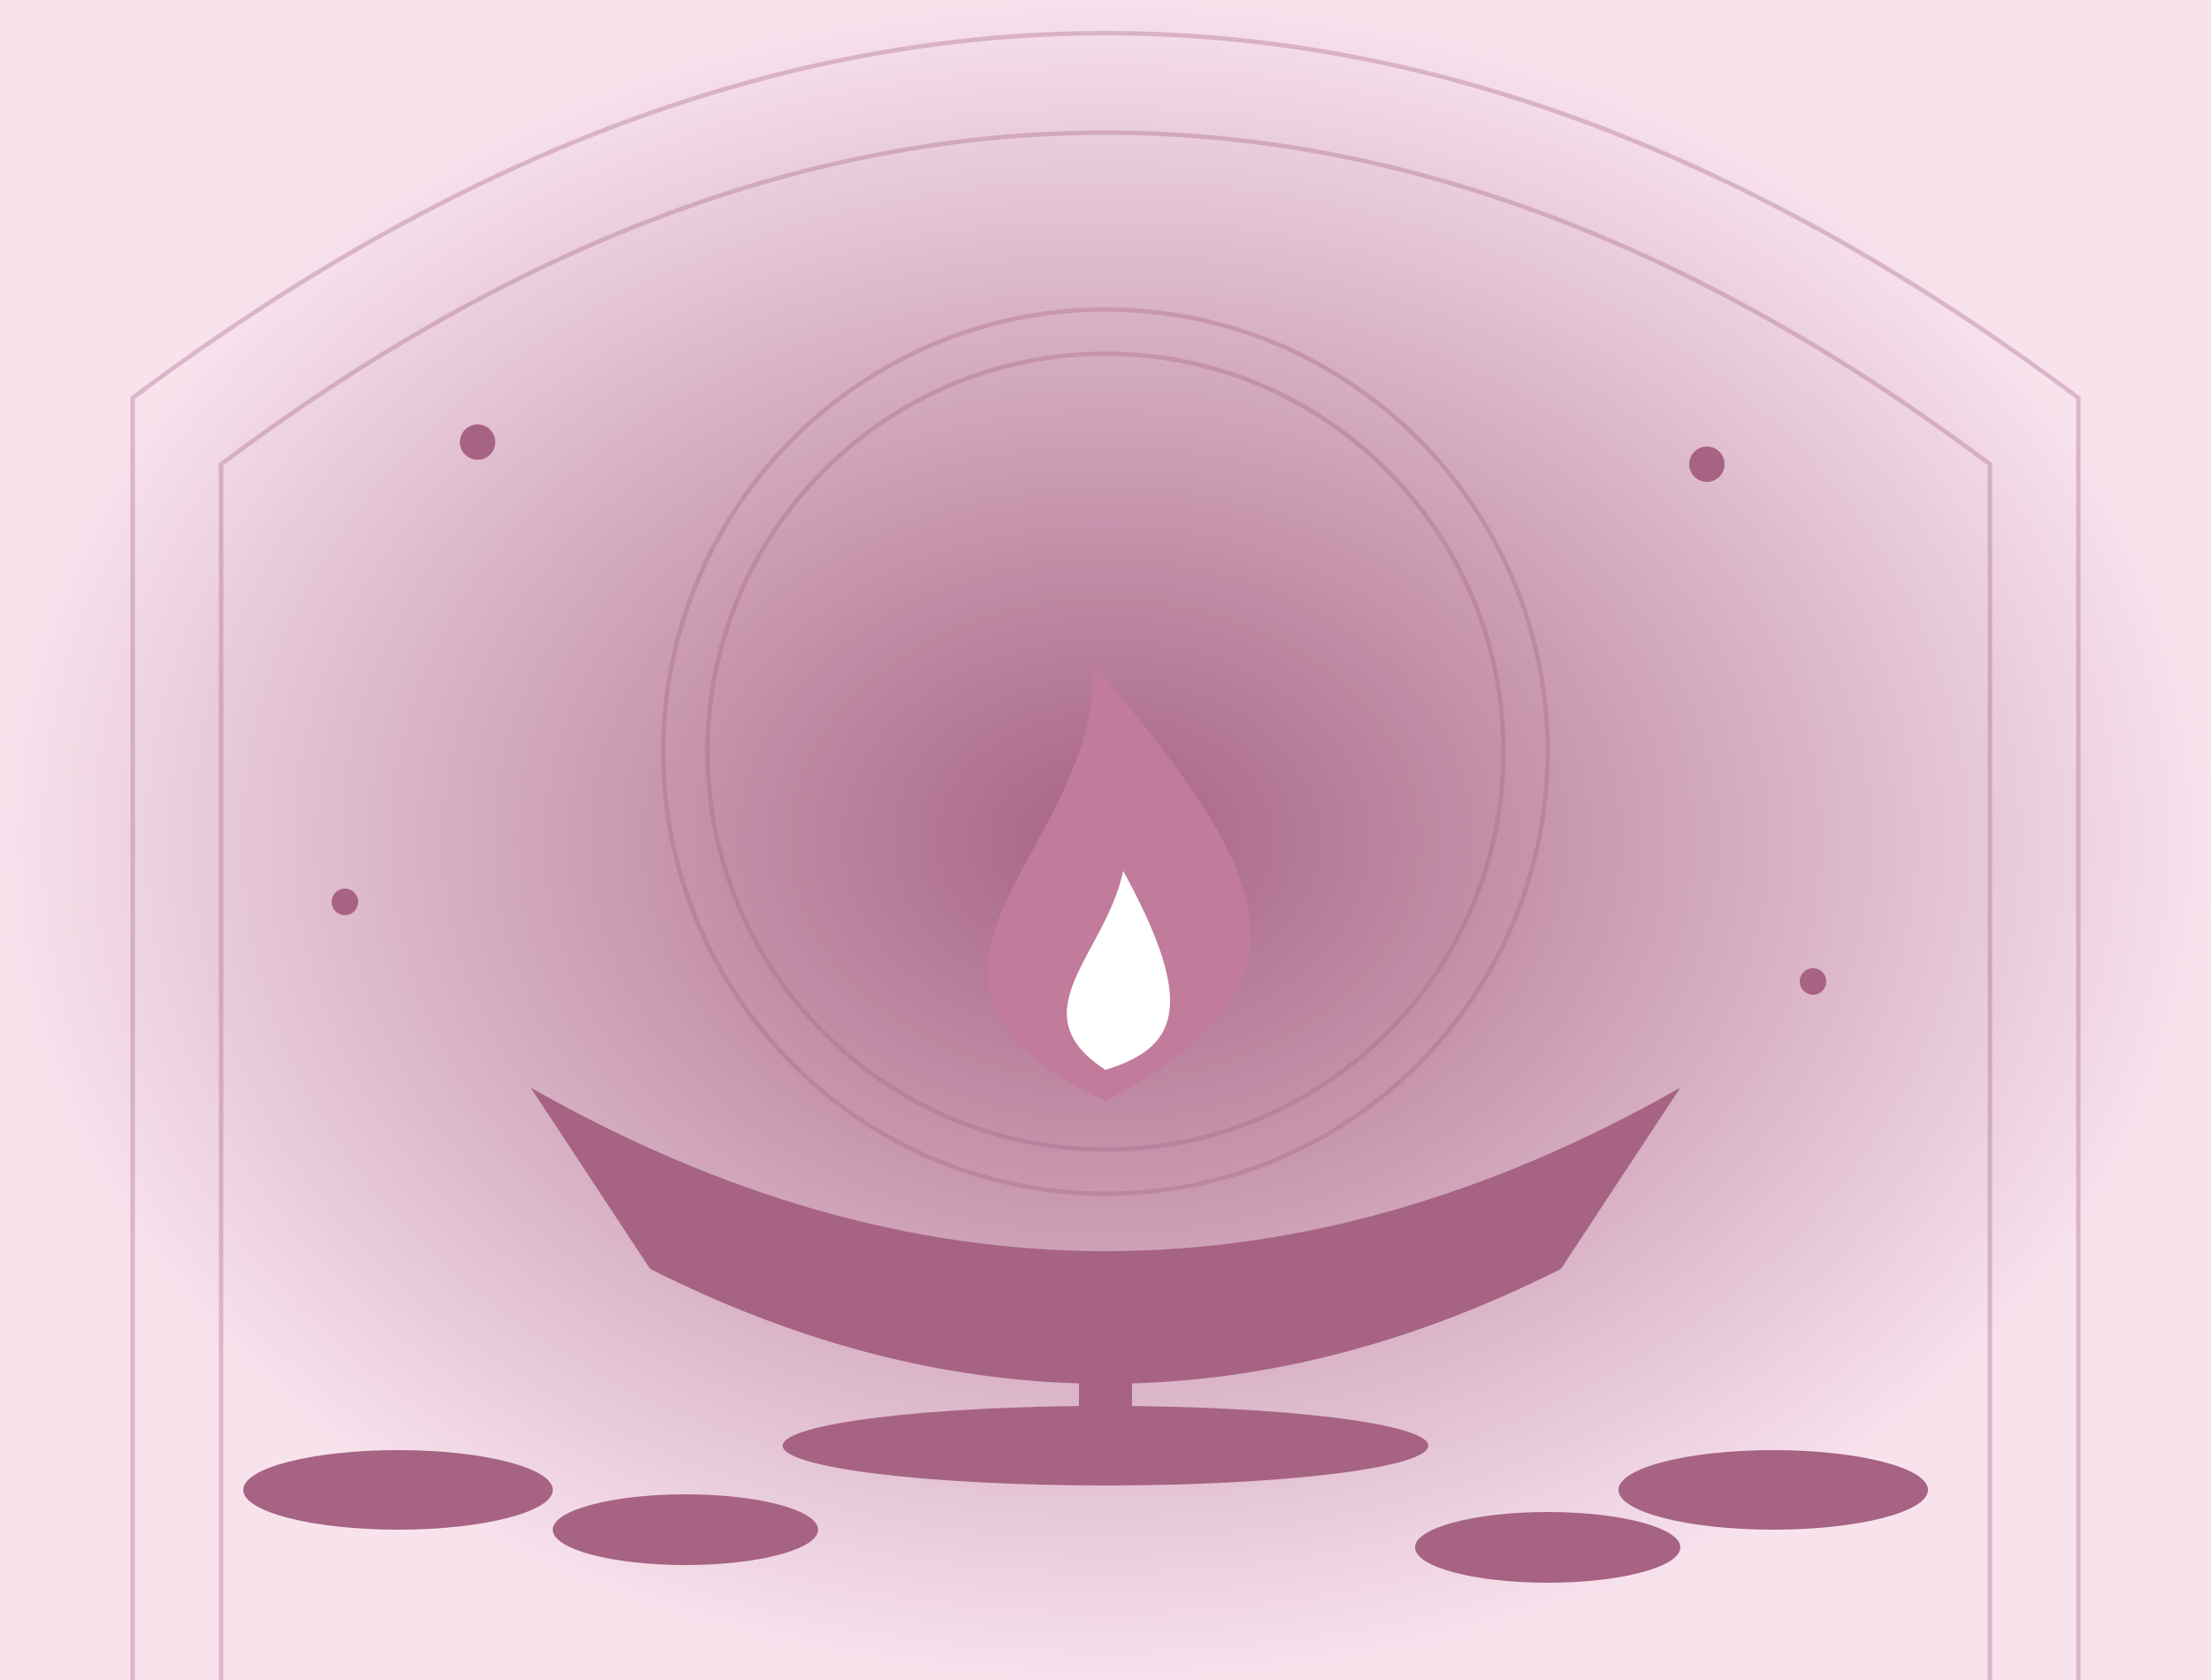
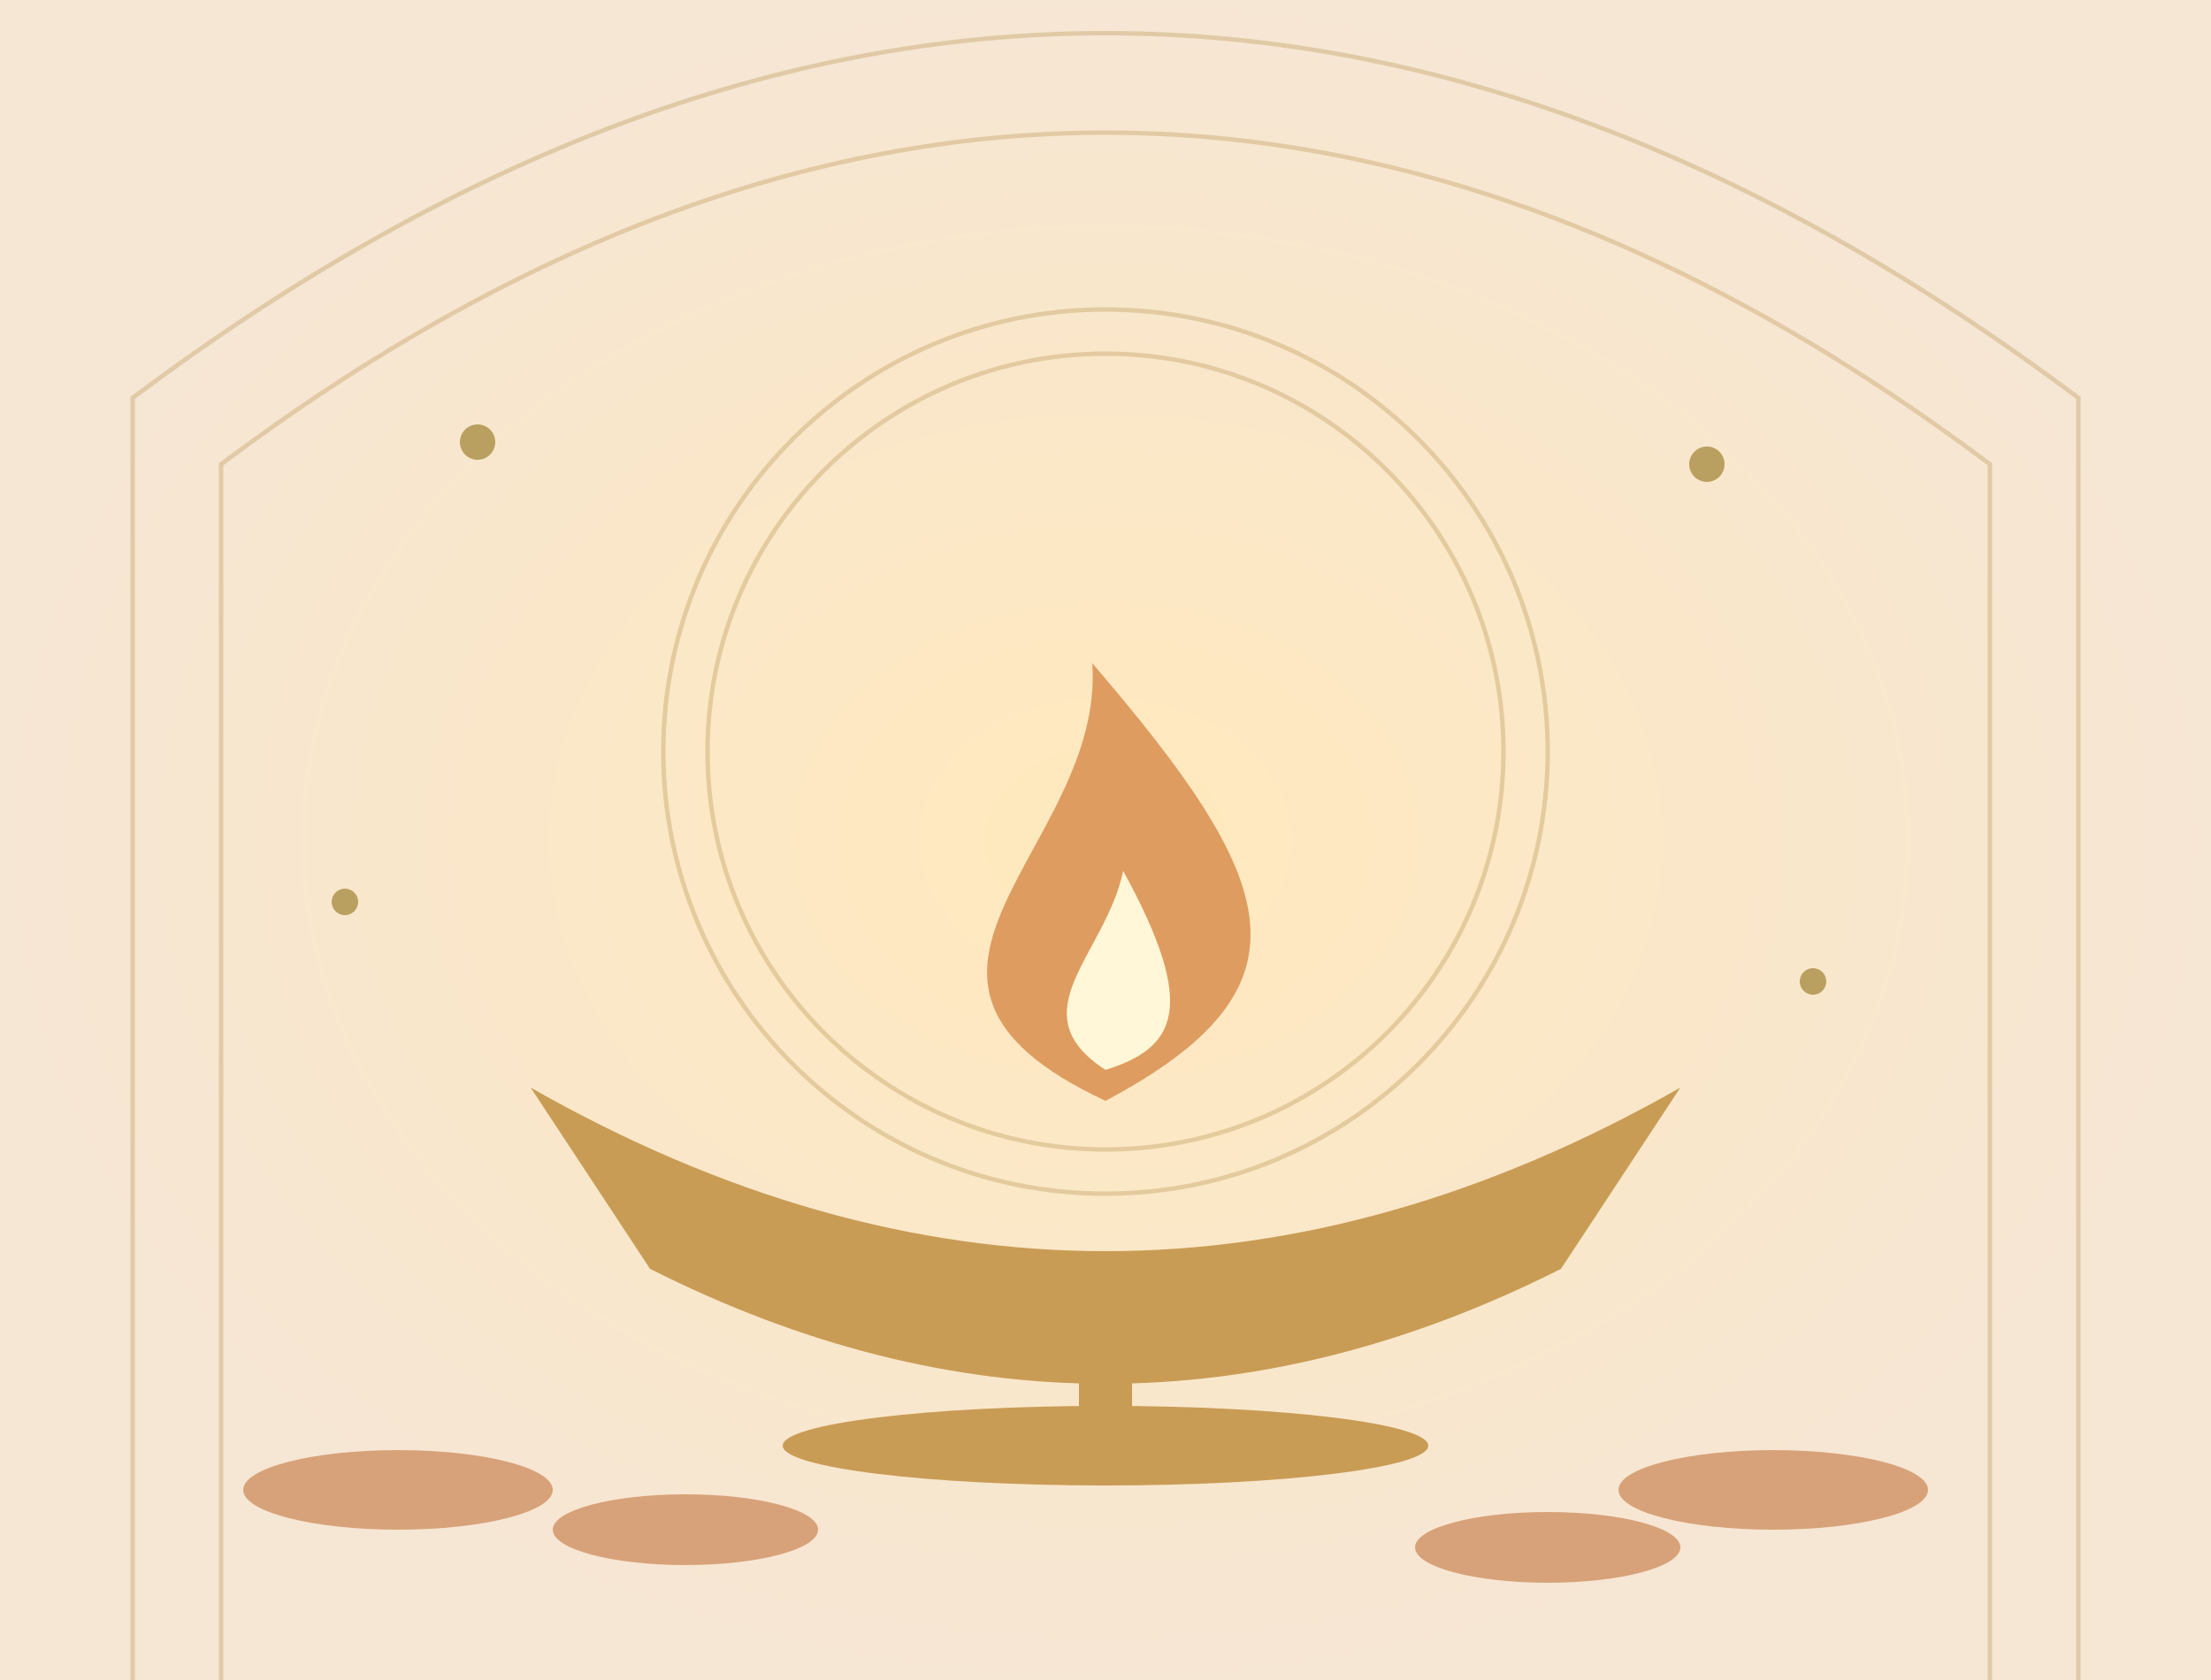
<svg xmlns="http://www.w3.org/2000/svg" viewBox="0 0 500 380">
  <defs>
    <radialGradient id="b">
-       <stop stop-color="#a66383" />
-       <stop offset="1" stop-color="#f8e3ed" />
+       <stop stop-color="#ffe9bd" />
+       <stop offset="1" stop-color="#f6e6d4" />
    </radialGradient>
  </defs>
  <rect width="500" height="380" fill="url(#b)" />
-   <g stroke="#a66383" fill="none" opacity=".35">
+   <g stroke="#b79452" fill="none" opacity=".35">
    <path d="M30 380V90Q250-75 470 90V380M50 380V105Q250-45 450 105V380" />
    <circle cx="250" cy="170" r="100" />
    <circle cx="250" cy="170" r="90" />
  </g>
-   <g fill="#a66383">
+   <g fill="#c99c55">
    <path d="M120 246Q250 320 380 246L353 287Q250 339 147 287Z" />
    <rect x="244" y="286" width="12" height="36" />
    <ellipse cx="250" cy="327" rx="73" ry="9" />
  </g>
-   <path d="M250 249C190 221 250 192 247 150C289 199 299 223 250 249" fill="#c17b9b" />
-   <path d="M250 242C230 229 250 216 254 197C271 228 266 237 250 242" fill="#ffffff" />
-   <g fill="#a66383">
+   <path d="M250 249C190 221 250 192 247 150C289 199 299 223 250 249" fill="#df9c60" />
+   <path d="M250 242C230 229 250 216 254 197C271 228 266 237 250 242" fill="#fff7d7" />
+   <g fill="#baa060">
    <circle cx="108" cy="100" r="4" />
    <circle cx="386" cy="105" r="4" />
    <circle cx="78" cy="204" r="3" />
    <circle cx="410" cy="222" r="3" />
  </g>
-   <g fill="#a66383">
+   <g fill="#d7a279">
    <ellipse cx="90" cy="337" rx="35" ry="9" />
    <ellipse cx="401" cy="337" rx="35" ry="9" />
    <ellipse cx="155" cy="346" rx="30" ry="8" />
    <ellipse cx="350" cy="350" rx="30" ry="8" />
  </g>
</svg>
